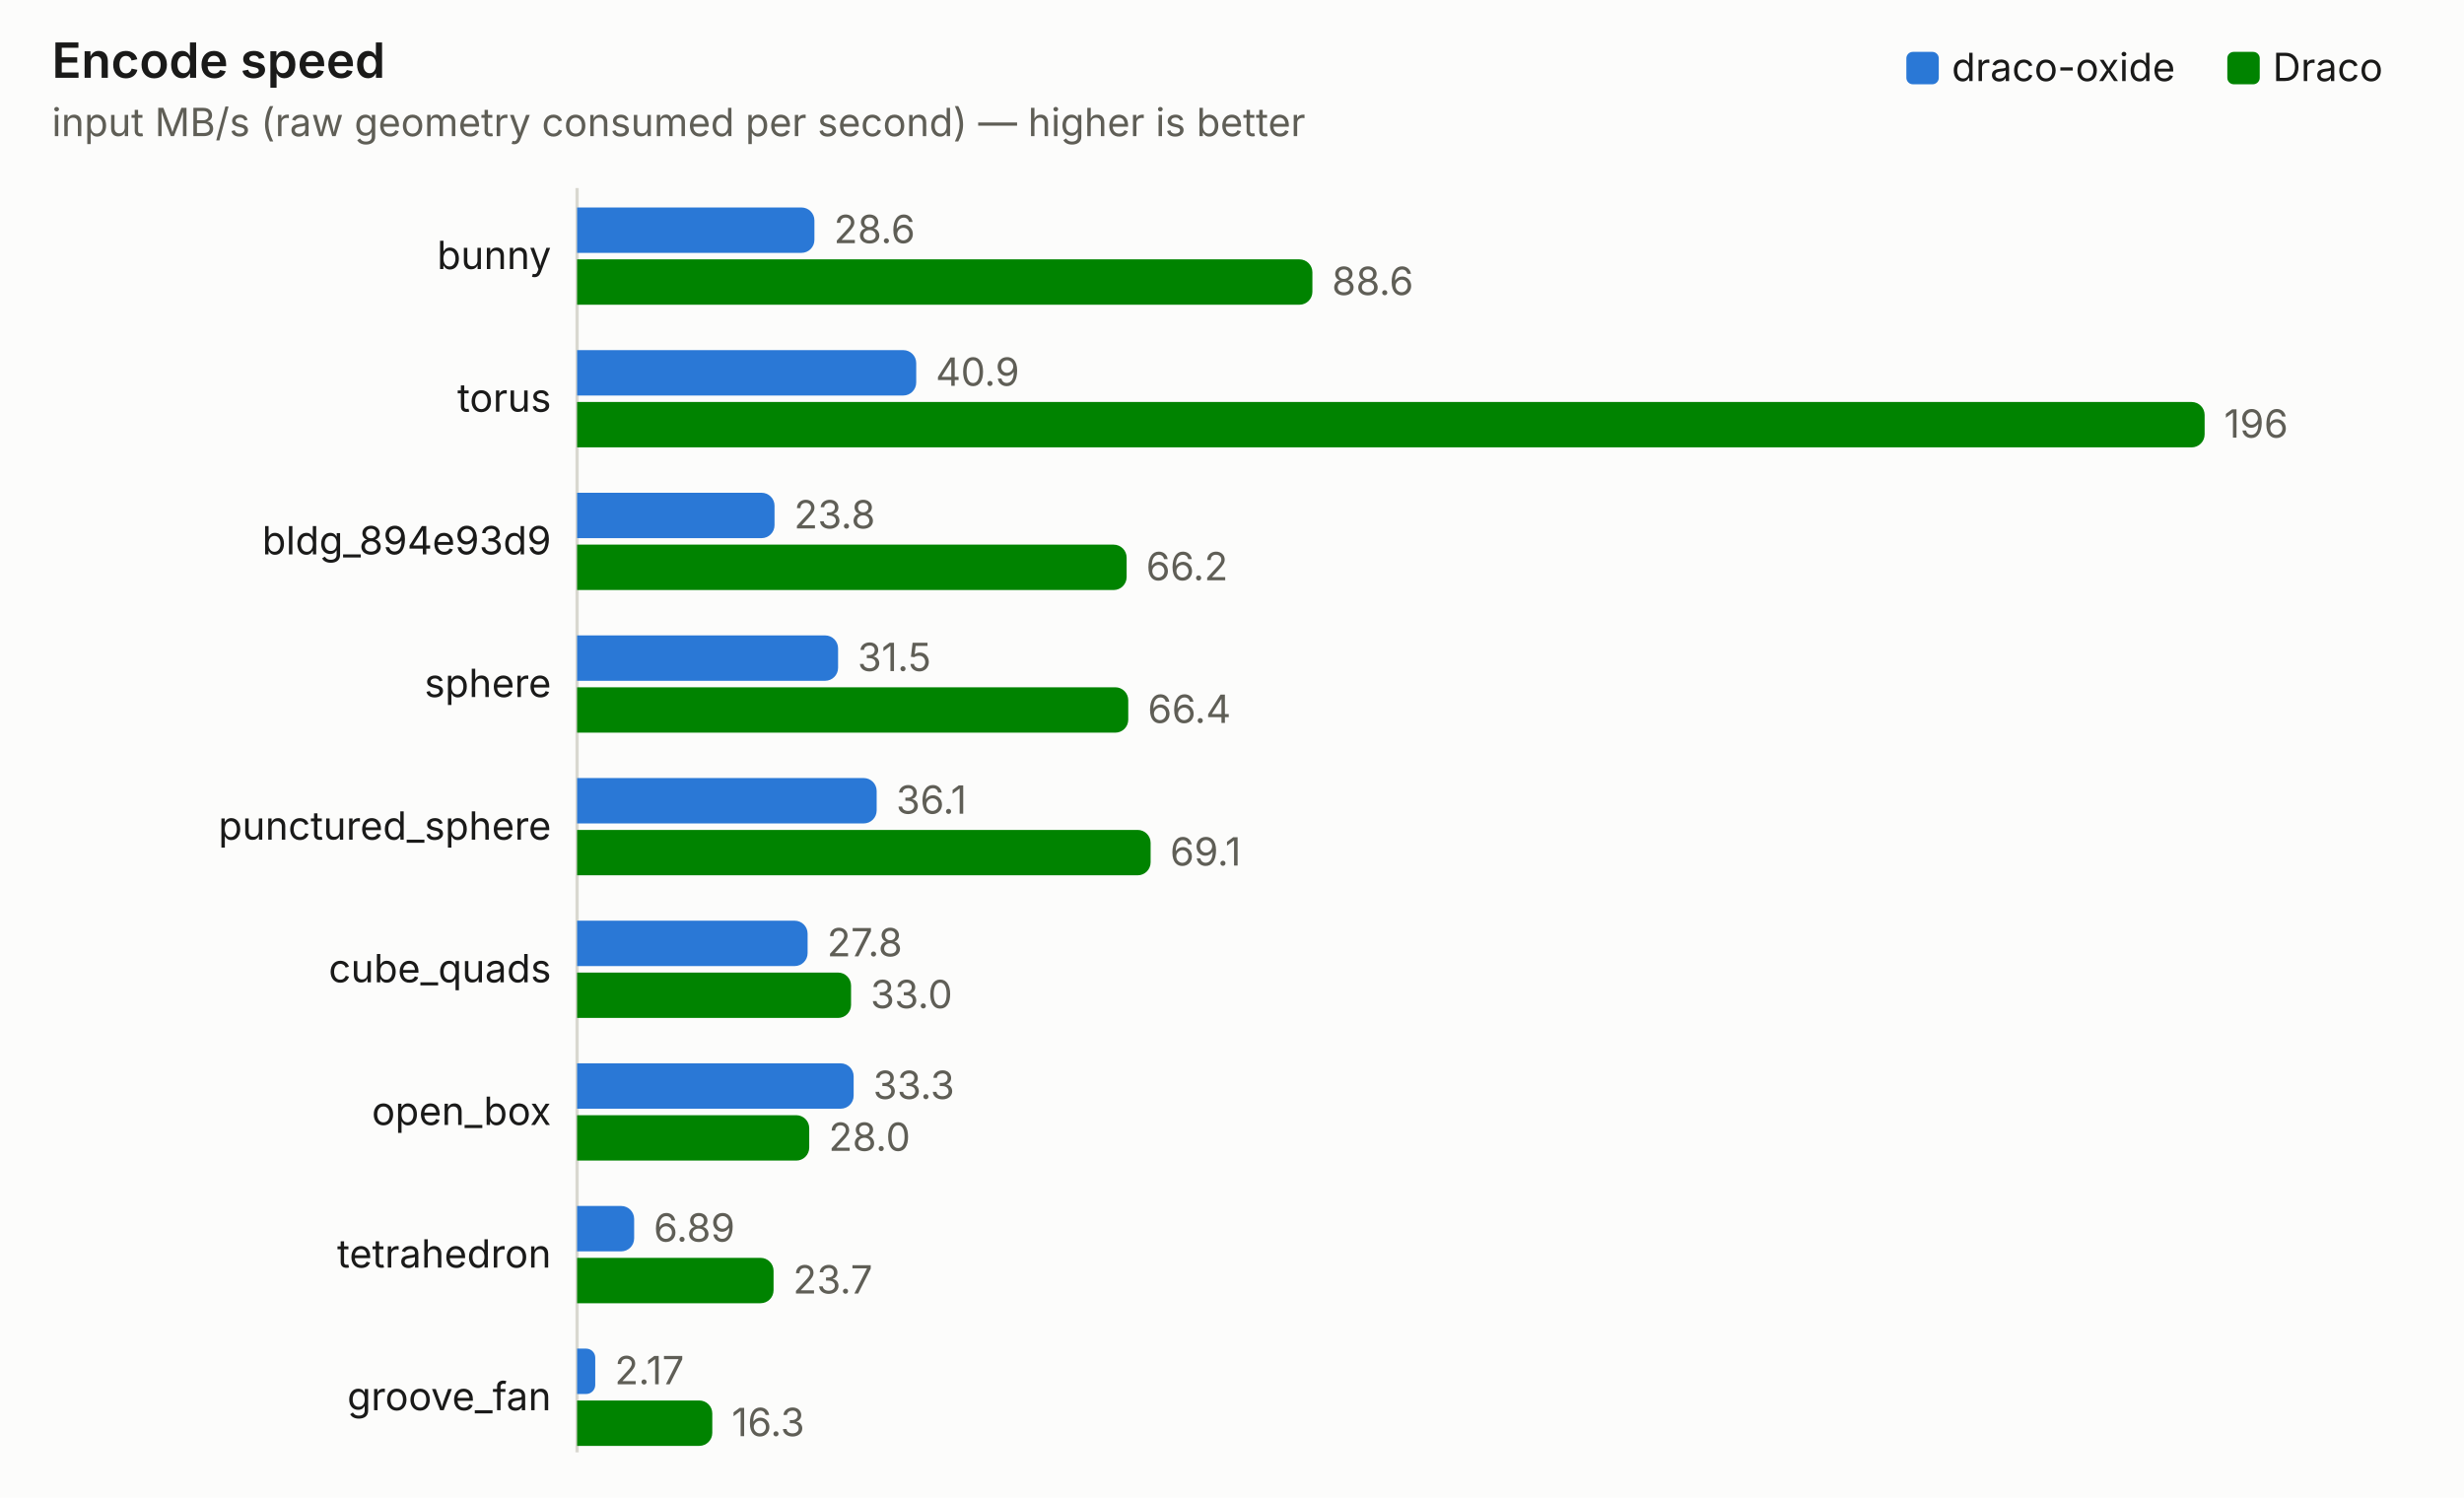
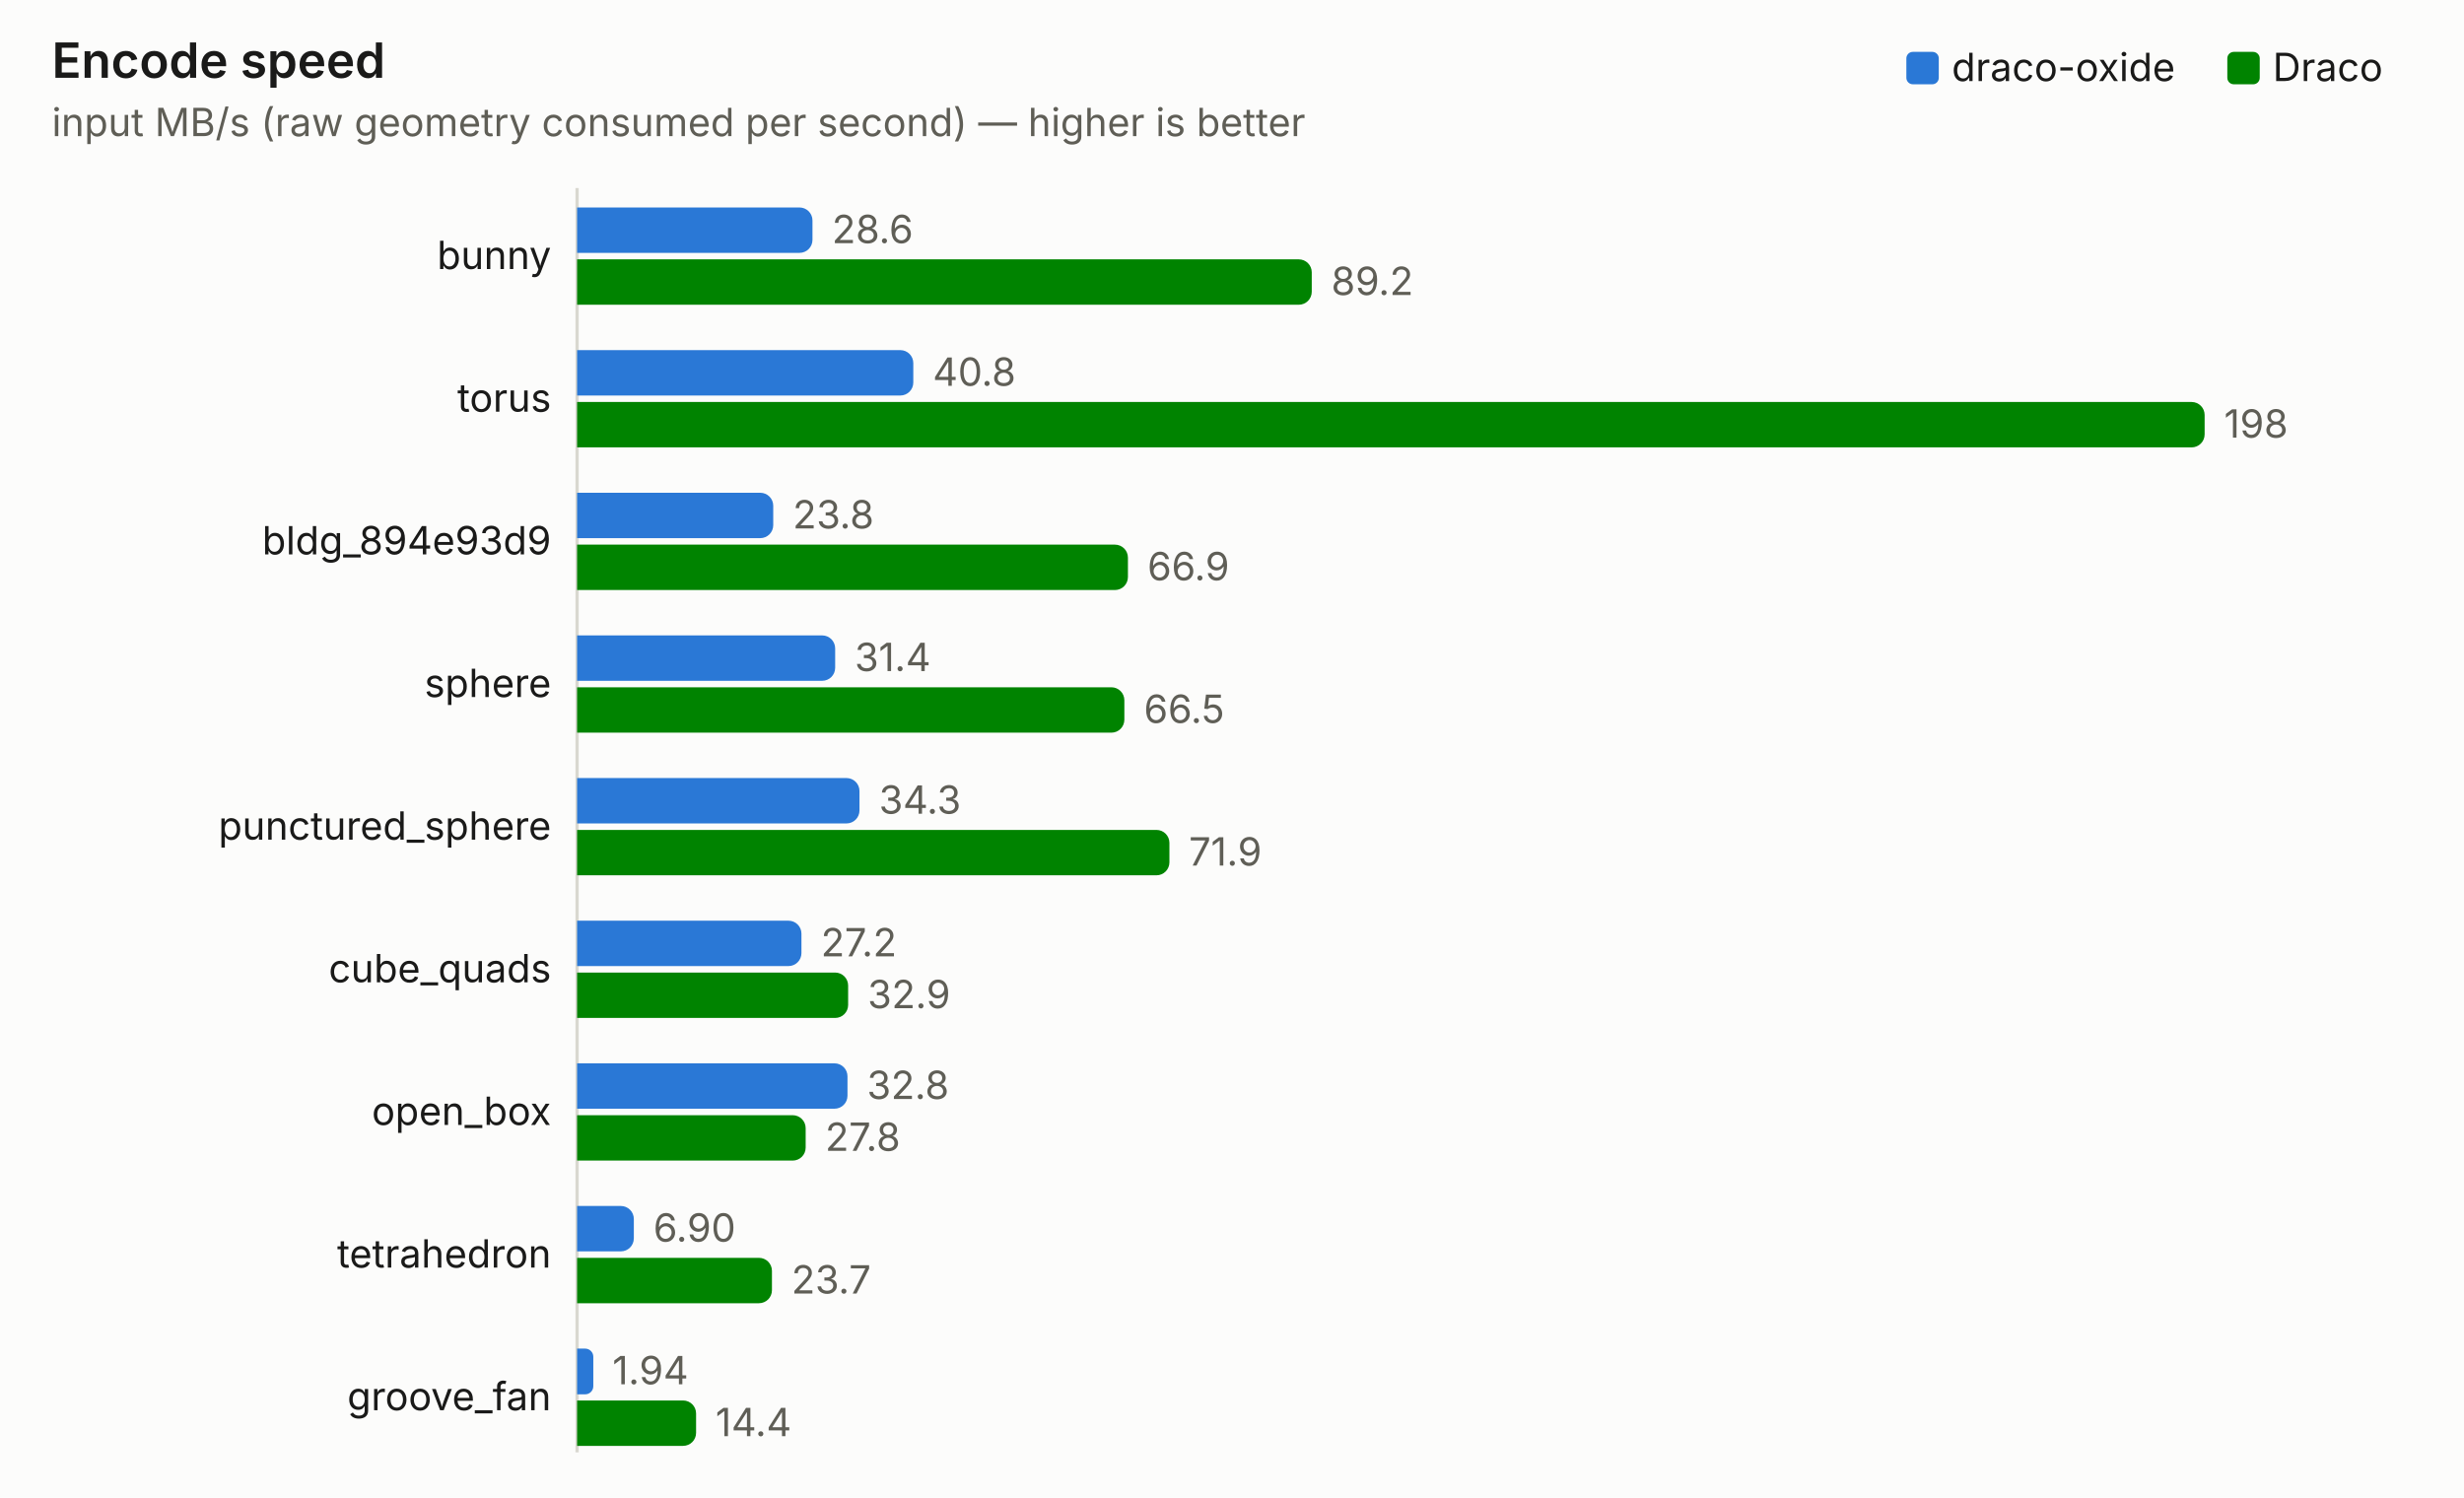
<svg xmlns="http://www.w3.org/2000/svg" width="760" height="462" viewBox="0 0 760 462" font-family="system-ui, -apple-system, 'Segoe UI', sans-serif" font-size="12">
  <rect width="760" height="462" fill="#fcfcfb" />
  <text x="16" y="24" font-size="15" font-weight="600" fill="#1a1a19">Encode speed</text>
  <text x="16" y="42" fill="#5f5e56">input MB/s (raw geometry consumed per second) — higher is better</text>
  <rect x="588.0" y="16" width="10" height="10" rx="2" fill="#2a78d6" />
  <text x="602.0" y="25" fill="#1a1a19">draco-oxide</text>
  <rect x="687.0" y="16" width="10" height="10" rx="2" fill="#008300" />
  <text x="701.0" y="25" fill="#1a1a19">Draco</text>
  <line x1="178" y1="58.0" x2="178" y2="448.0" stroke="#d9d8d0" stroke-width="1" />
  <text x="170.0" y="83.0" text-anchor="end" fill="#1a1a19">bunny</text>
-   <path d="M178.0 64.0 h69.2 a4.0 4.0 0 0 1 4.0 4.0 v6.0 a4.0 4.0 0 0 1 -4.0 4.0 h-69.2 Z" fill="#2a78d6" />
-   <text x="257.2" y="75.0" fill="#5f5e56">28.6</text>
-   <path d="M178.0 80.0 h222.8 a4.0 4.0 0 0 1 4.0 4.0 v6.0 a4.0 4.0 0 0 1 -4.0 4.0 h-222.8 Z" fill="#008300" />
-   <text x="410.8" y="91.0" fill="#5f5e56">88.6</text>
+   <path d="M178.0 64.0 h68.6 a4.0 4.0 0 0 1 4.0 4.0 v6.0 a4.0 4.0 0 0 1 -4.0 4.0 h-68.6 Z" fill="#2a78d6" />
+   <text x="256.6" y="75.0" fill="#5f5e56">28.6</text>
+   <path d="M178.0 80.0 h222.6 a4.0 4.0 0 0 1 4.0 4.0 v6.0 a4.0 4.0 0 0 1 -4.0 4.0 h-222.6 Z" fill="#008300" />
+   <text x="410.6" y="91.0" fill="#5f5e56">89.2</text>
  <text x="170.0" y="127.0" text-anchor="end" fill="#1a1a19">torus</text>
-   <path d="M178.0 108.0 h100.6 a4.0 4.0 0 0 1 4.0 4.0 v6.0 a4.0 4.0 0 0 1 -4.0 4.0 h-100.6 Z" fill="#2a78d6" />
-   <text x="288.6" y="119.0" fill="#5f5e56">40.9</text>
+   <path d="M178.0 108.0 h99.7 a4.0 4.0 0 0 1 4.0 4.0 v6.0 a4.0 4.0 0 0 1 -4.0 4.0 h-99.7 Z" fill="#2a78d6" />
+   <text x="287.7" y="119.0" fill="#5f5e56">40.8</text>
  <path d="M178.0 124.0 h498.0 a4.0 4.0 0 0 1 4.0 4.0 v6.0 a4.0 4.0 0 0 1 -4.0 4.0 h-498.0 Z" fill="#008300" />
-   <text x="686.0" y="135.0" fill="#5f5e56">196</text>
+   <text x="686.0" y="135.0" fill="#5f5e56">198</text>
  <text x="170.0" y="171.0" text-anchor="end" fill="#1a1a19">bldg_894e93d9</text>
-   <path d="M178.0 152.0 h56.9 a4.0 4.0 0 0 1 4.0 4.0 v6.0 a4.0 4.0 0 0 1 -4.0 4.0 h-56.9 Z" fill="#2a78d6" />
-   <text x="244.9" y="163.0" fill="#5f5e56">23.8</text>
-   <path d="M178.0 168.0 h165.5 a4.0 4.0 0 0 1 4.0 4.0 v6.0 a4.0 4.0 0 0 1 -4.0 4.0 h-165.5 Z" fill="#008300" />
-   <text x="353.5" y="179.0" fill="#5f5e56">66.2</text>
+   <path d="M178.0 152.0 h56.5 a4.0 4.0 0 0 1 4.0 4.0 v6.0 a4.0 4.0 0 0 1 -4.0 4.0 h-56.5 Z" fill="#2a78d6" />
+   <text x="244.5" y="163.0" fill="#5f5e56">23.8</text>
+   <path d="M178.0 168.0 h165.9 a4.0 4.0 0 0 1 4.0 4.0 v6.0 a4.0 4.0 0 0 1 -4.0 4.0 h-165.9 Z" fill="#008300" />
+   <text x="353.9" y="179.0" fill="#5f5e56">66.9</text>
  <text x="170.0" y="215.0" text-anchor="end" fill="#1a1a19">sphere</text>
-   <path d="M178.0 196.0 h76.5 a4.0 4.0 0 0 1 4.0 4.0 v6.0 a4.0 4.0 0 0 1 -4.0 4.0 h-76.5 Z" fill="#2a78d6" />
-   <text x="264.5" y="207.0" fill="#5f5e56">31.5</text>
-   <path d="M178.0 212.0 h166.0 a4.0 4.0 0 0 1 4.0 4.0 v6.0 a4.0 4.0 0 0 1 -4.0 4.0 h-166.0 Z" fill="#008300" />
-   <text x="354.0" y="223.0" fill="#5f5e56">66.4</text>
+   <path d="M178.0 196.0 h75.6 a4.0 4.0 0 0 1 4.0 4.0 v6.0 a4.0 4.0 0 0 1 -4.0 4.0 h-75.6 Z" fill="#2a78d6" />
+   <text x="263.6" y="207.0" fill="#5f5e56">31.4</text>
+   <path d="M178.0 212.0 h164.8 a4.0 4.0 0 0 1 4.0 4.0 v6.0 a4.0 4.0 0 0 1 -4.0 4.0 h-164.8 Z" fill="#008300" />
+   <text x="352.8" y="223.0" fill="#5f5e56">66.5</text>
  <text x="170.0" y="259.0" text-anchor="end" fill="#1a1a19">punctured_sphere</text>
-   <path d="M178.0 240.0 h88.4 a4.0 4.0 0 0 1 4.0 4.0 v6.0 a4.0 4.0 0 0 1 -4.0 4.0 h-88.4 Z" fill="#2a78d6" />
-   <text x="276.4" y="251.0" fill="#5f5e56">36.1</text>
-   <path d="M178.0 256.0 h172.9 a4.0 4.0 0 0 1 4.0 4.0 v6.0 a4.0 4.0 0 0 1 -4.0 4.0 h-172.9 Z" fill="#008300" />
-   <text x="360.9" y="267.0" fill="#5f5e56">69.1</text>
+   <path d="M178.0 240.0 h83.1 a4.0 4.0 0 0 1 4.0 4.0 v6.0 a4.0 4.0 0 0 1 -4.0 4.0 h-83.1 Z" fill="#2a78d6" />
+   <text x="271.1" y="251.0" fill="#5f5e56">34.3</text>
+   <path d="M178.0 256.0 h178.7 a4.0 4.0 0 0 1 4.0 4.0 v6.0 a4.0 4.0 0 0 1 -4.0 4.0 h-178.7 Z" fill="#008300" />
+   <text x="366.7" y="267.0" fill="#5f5e56">71.9</text>
  <text x="170.0" y="303.0" text-anchor="end" fill="#1a1a19">cube_quads</text>
-   <path d="M178.0 284.0 h67.1 a4.0 4.0 0 0 1 4.0 4.0 v6.0 a4.0 4.0 0 0 1 -4.0 4.0 h-67.1 Z" fill="#2a78d6" />
-   <text x="255.1" y="295.0" fill="#5f5e56">27.8</text>
-   <path d="M178.0 300.0 h80.5 a4.0 4.0 0 0 1 4.0 4.0 v6.0 a4.0 4.0 0 0 1 -4.0 4.0 h-80.5 Z" fill="#008300" />
-   <text x="268.5" y="311.0" fill="#5f5e56">33.0</text>
+   <path d="M178.0 284.0 h65.2 a4.0 4.0 0 0 1 4.0 4.0 v6.0 a4.0 4.0 0 0 1 -4.0 4.0 h-65.2 Z" fill="#2a78d6" />
+   <text x="253.2" y="295.0" fill="#5f5e56">27.2</text>
+   <path d="M178.0 300.0 h79.6 a4.0 4.0 0 0 1 4.0 4.0 v6.0 a4.0 4.0 0 0 1 -4.0 4.0 h-79.6 Z" fill="#008300" />
+   <text x="267.6" y="311.0" fill="#5f5e56">32.9</text>
  <text x="170.0" y="347.0" text-anchor="end" fill="#1a1a19">open_box</text>
-   <path d="M178.0 328.0 h81.3 a4.0 4.0 0 0 1 4.0 4.0 v6.0 a4.0 4.0 0 0 1 -4.0 4.0 h-81.3 Z" fill="#2a78d6" />
-   <text x="269.3" y="339.0" fill="#5f5e56">33.3</text>
-   <path d="M178.0 344.0 h67.6 a4.0 4.0 0 0 1 4.0 4.0 v6.0 a4.0 4.0 0 0 1 -4.0 4.0 h-67.6 Z" fill="#008300" />
-   <text x="255.6" y="355.0" fill="#5f5e56">28.0</text>
+   <path d="M178.0 328.0 h79.4 a4.0 4.0 0 0 1 4.0 4.0 v6.0 a4.0 4.0 0 0 1 -4.0 4.0 h-79.4 Z" fill="#2a78d6" />
+   <text x="267.4" y="339.0" fill="#5f5e56">32.8</text>
+   <path d="M178.0 344.0 h66.5 a4.0 4.0 0 0 1 4.0 4.0 v6.0 a4.0 4.0 0 0 1 -4.0 4.0 h-66.5 Z" fill="#008300" />
+   <text x="254.5" y="355.0" fill="#5f5e56">27.8</text>
  <text x="170.0" y="391.0" text-anchor="end" fill="#1a1a19">tetrahedron</text>
-   <path d="M178.0 372.0 h13.6 a4.0 4.0 0 0 1 4.0 4.0 v6.0 a4.0 4.0 0 0 1 -4.0 4.0 h-13.6 Z" fill="#2a78d6" />
-   <text x="201.6" y="383.0" fill="#5f5e56">6.89</text>
-   <path d="M178.0 388.0 h56.6 a4.0 4.0 0 0 1 4.0 4.0 v6.0 a4.0 4.0 0 0 1 -4.0 4.0 h-56.6 Z" fill="#008300" />
-   <text x="244.6" y="399.0" fill="#5f5e56">23.7</text>
+   <path d="M178.0 372.0 h13.5 a4.0 4.0 0 0 1 4.0 4.0 v6.0 a4.0 4.0 0 0 1 -4.0 4.0 h-13.5 Z" fill="#2a78d6" />
+   <text x="201.5" y="383.0" fill="#5f5e56">6.90</text>
+   <path d="M178.0 388.0 h56.1 a4.0 4.0 0 0 1 4.0 4.0 v6.0 a4.0 4.0 0 0 1 -4.0 4.0 h-56.1 Z" fill="#008300" />
+   <text x="244.1" y="399.0" fill="#5f5e56">23.7</text>
  <text x="170.0" y="435.0" text-anchor="end" fill="#1a1a19">groove_fan</text>
-   <path d="M178.0 416.0 h2.8 a2.8 2.8 0 0 1 2.8 2.8 v8.4 a2.8 2.8 0 0 1 -2.8 2.8 h-2.8 Z" fill="#2a78d6" />
-   <text x="189.6" y="427.0" fill="#5f5e56">2.17</text>
-   <path d="M178.0 432.0 h37.7 a4.0 4.0 0 0 1 4.0 4.0 v6.0 a4.0 4.0 0 0 1 -4.0 4.0 h-37.7 Z" fill="#008300" />
-   <text x="225.7" y="443.0" fill="#5f5e56">16.3</text>
+   <path d="M178.0 416.0 h2.5 a2.5 2.5 0 0 1 2.5 2.5 v9.1 a2.5 2.5 0 0 1 -2.5 2.5 h-2.5 Z" fill="#2a78d6" />
+   <text x="188.9" y="427.0" fill="#5f5e56">1.94</text>
+   <path d="M178.0 432.0 h32.7 a4.0 4.0 0 0 1 4.0 4.0 v6.0 a4.0 4.0 0 0 1 -4.0 4.0 h-32.7 Z" fill="#008300" />
+   <text x="220.7" y="443.0" fill="#5f5e56">14.4</text>
</svg>
